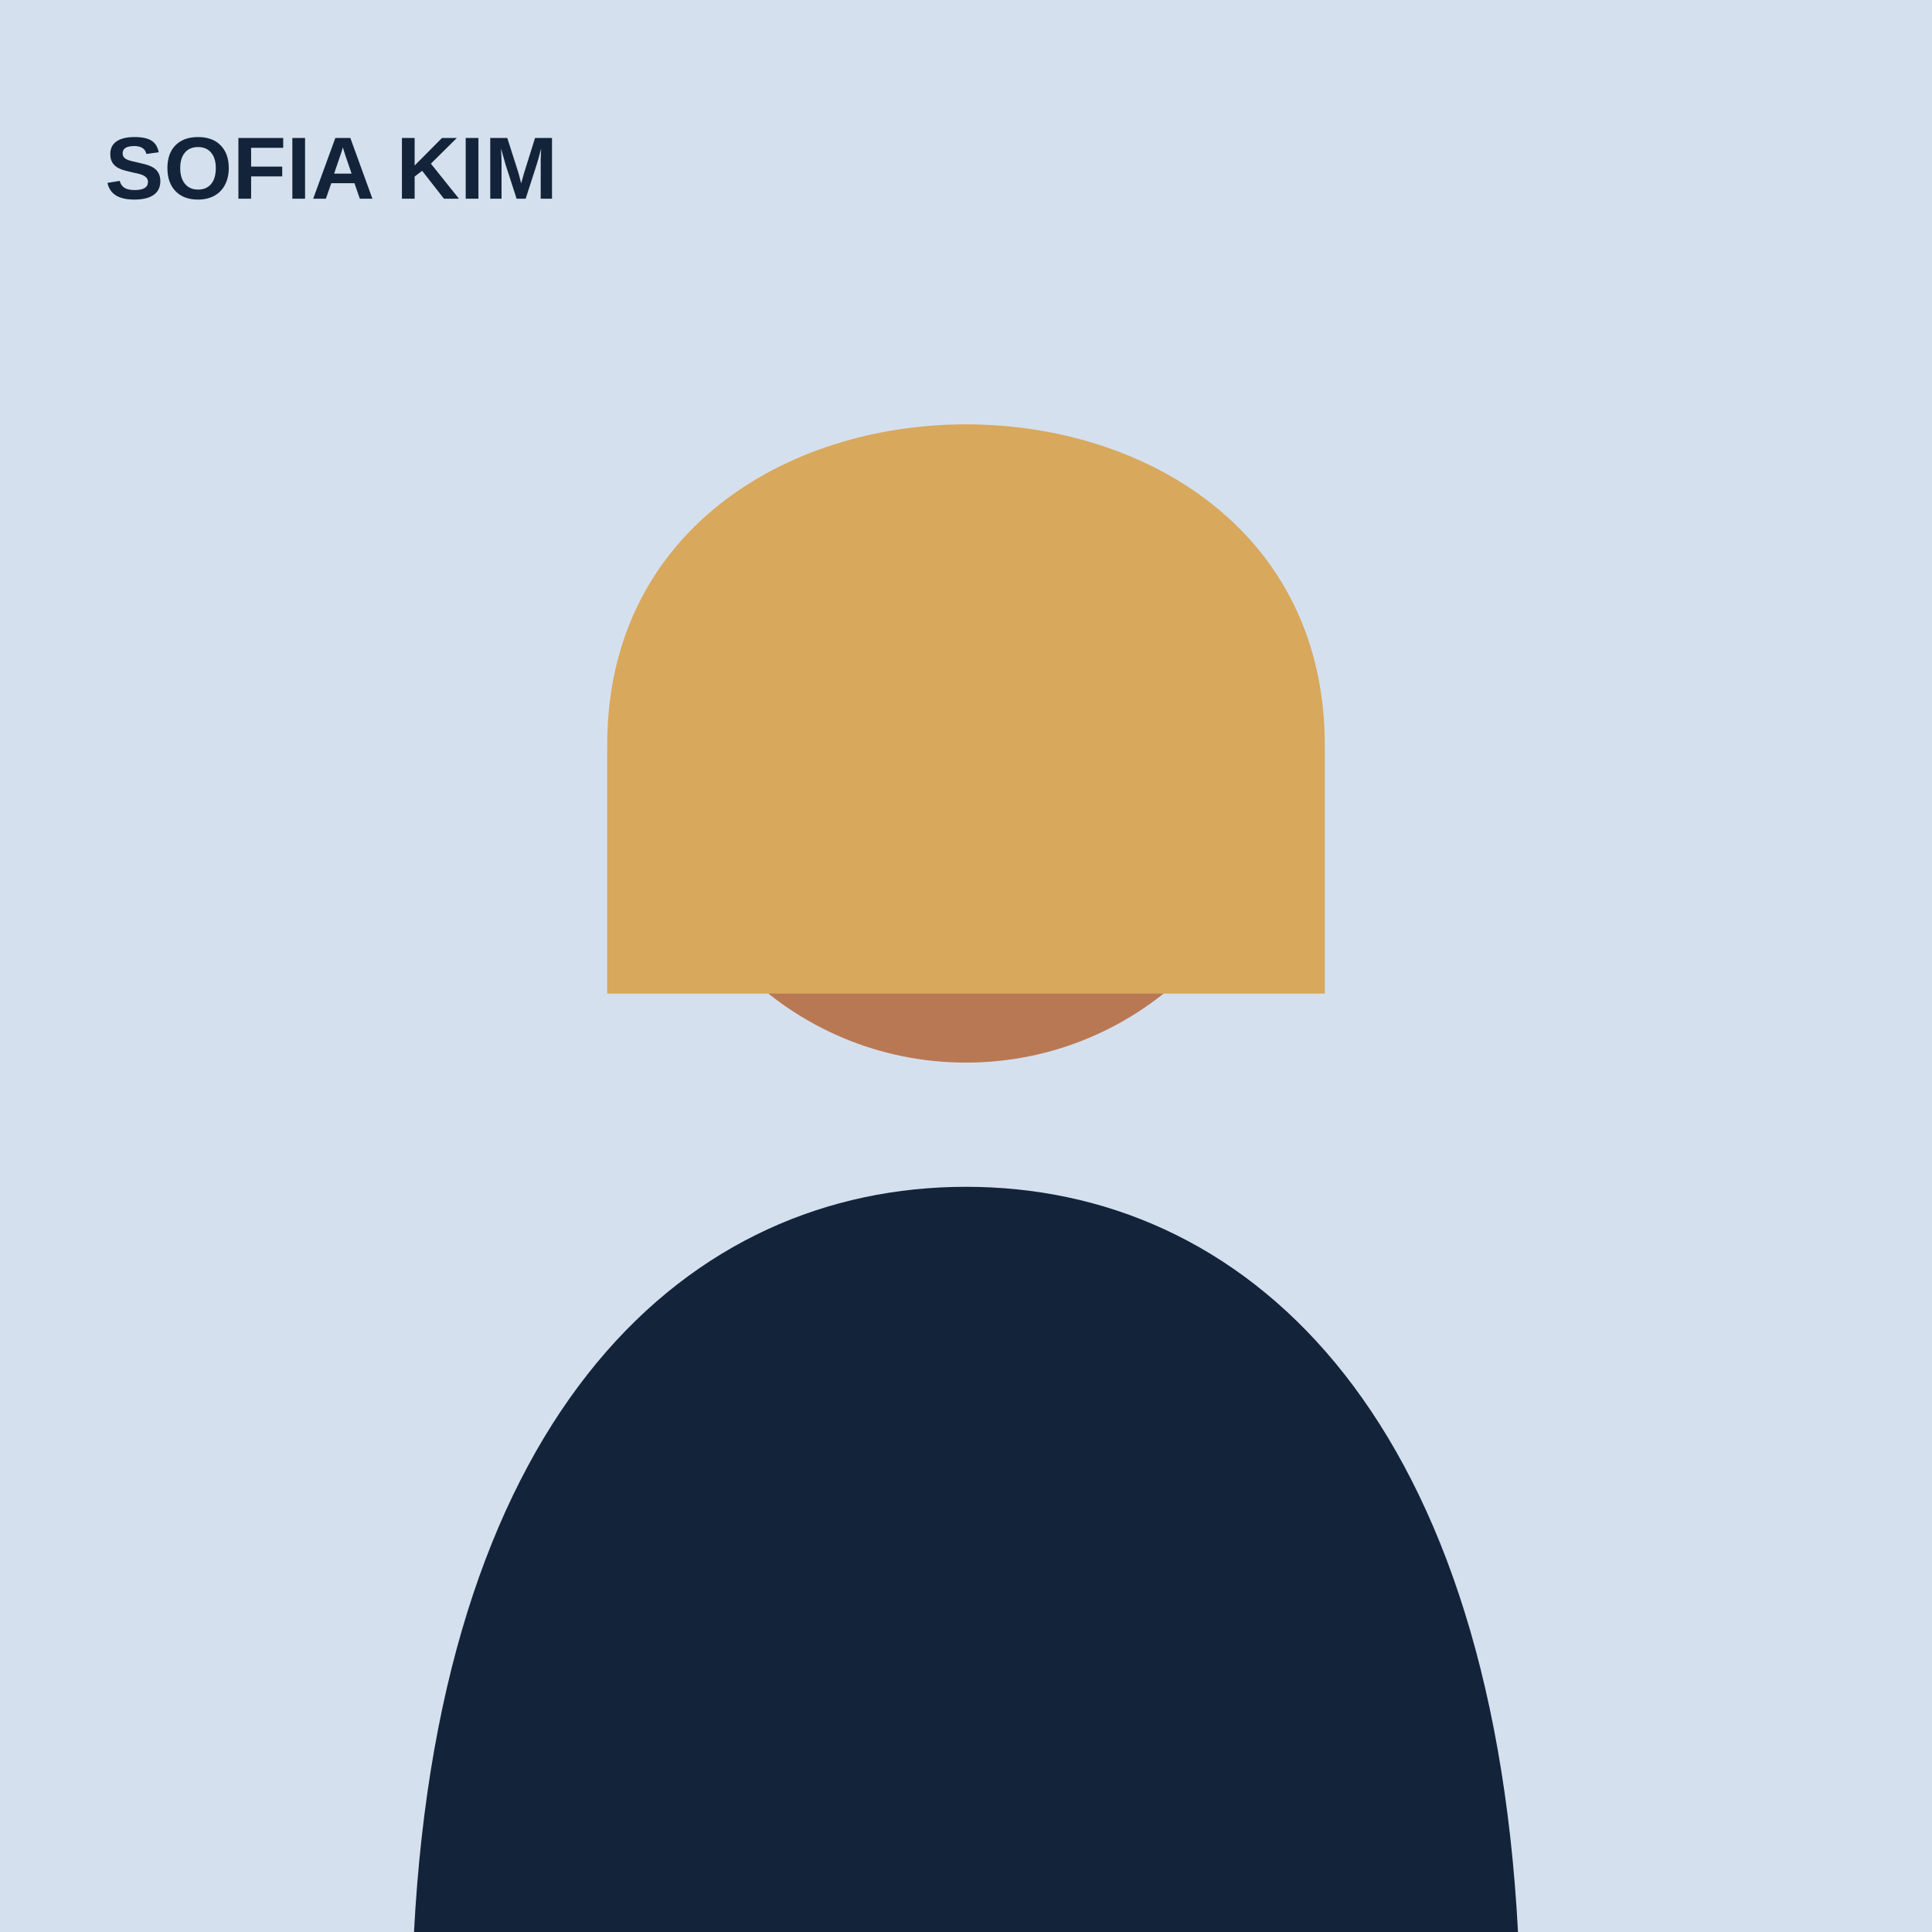
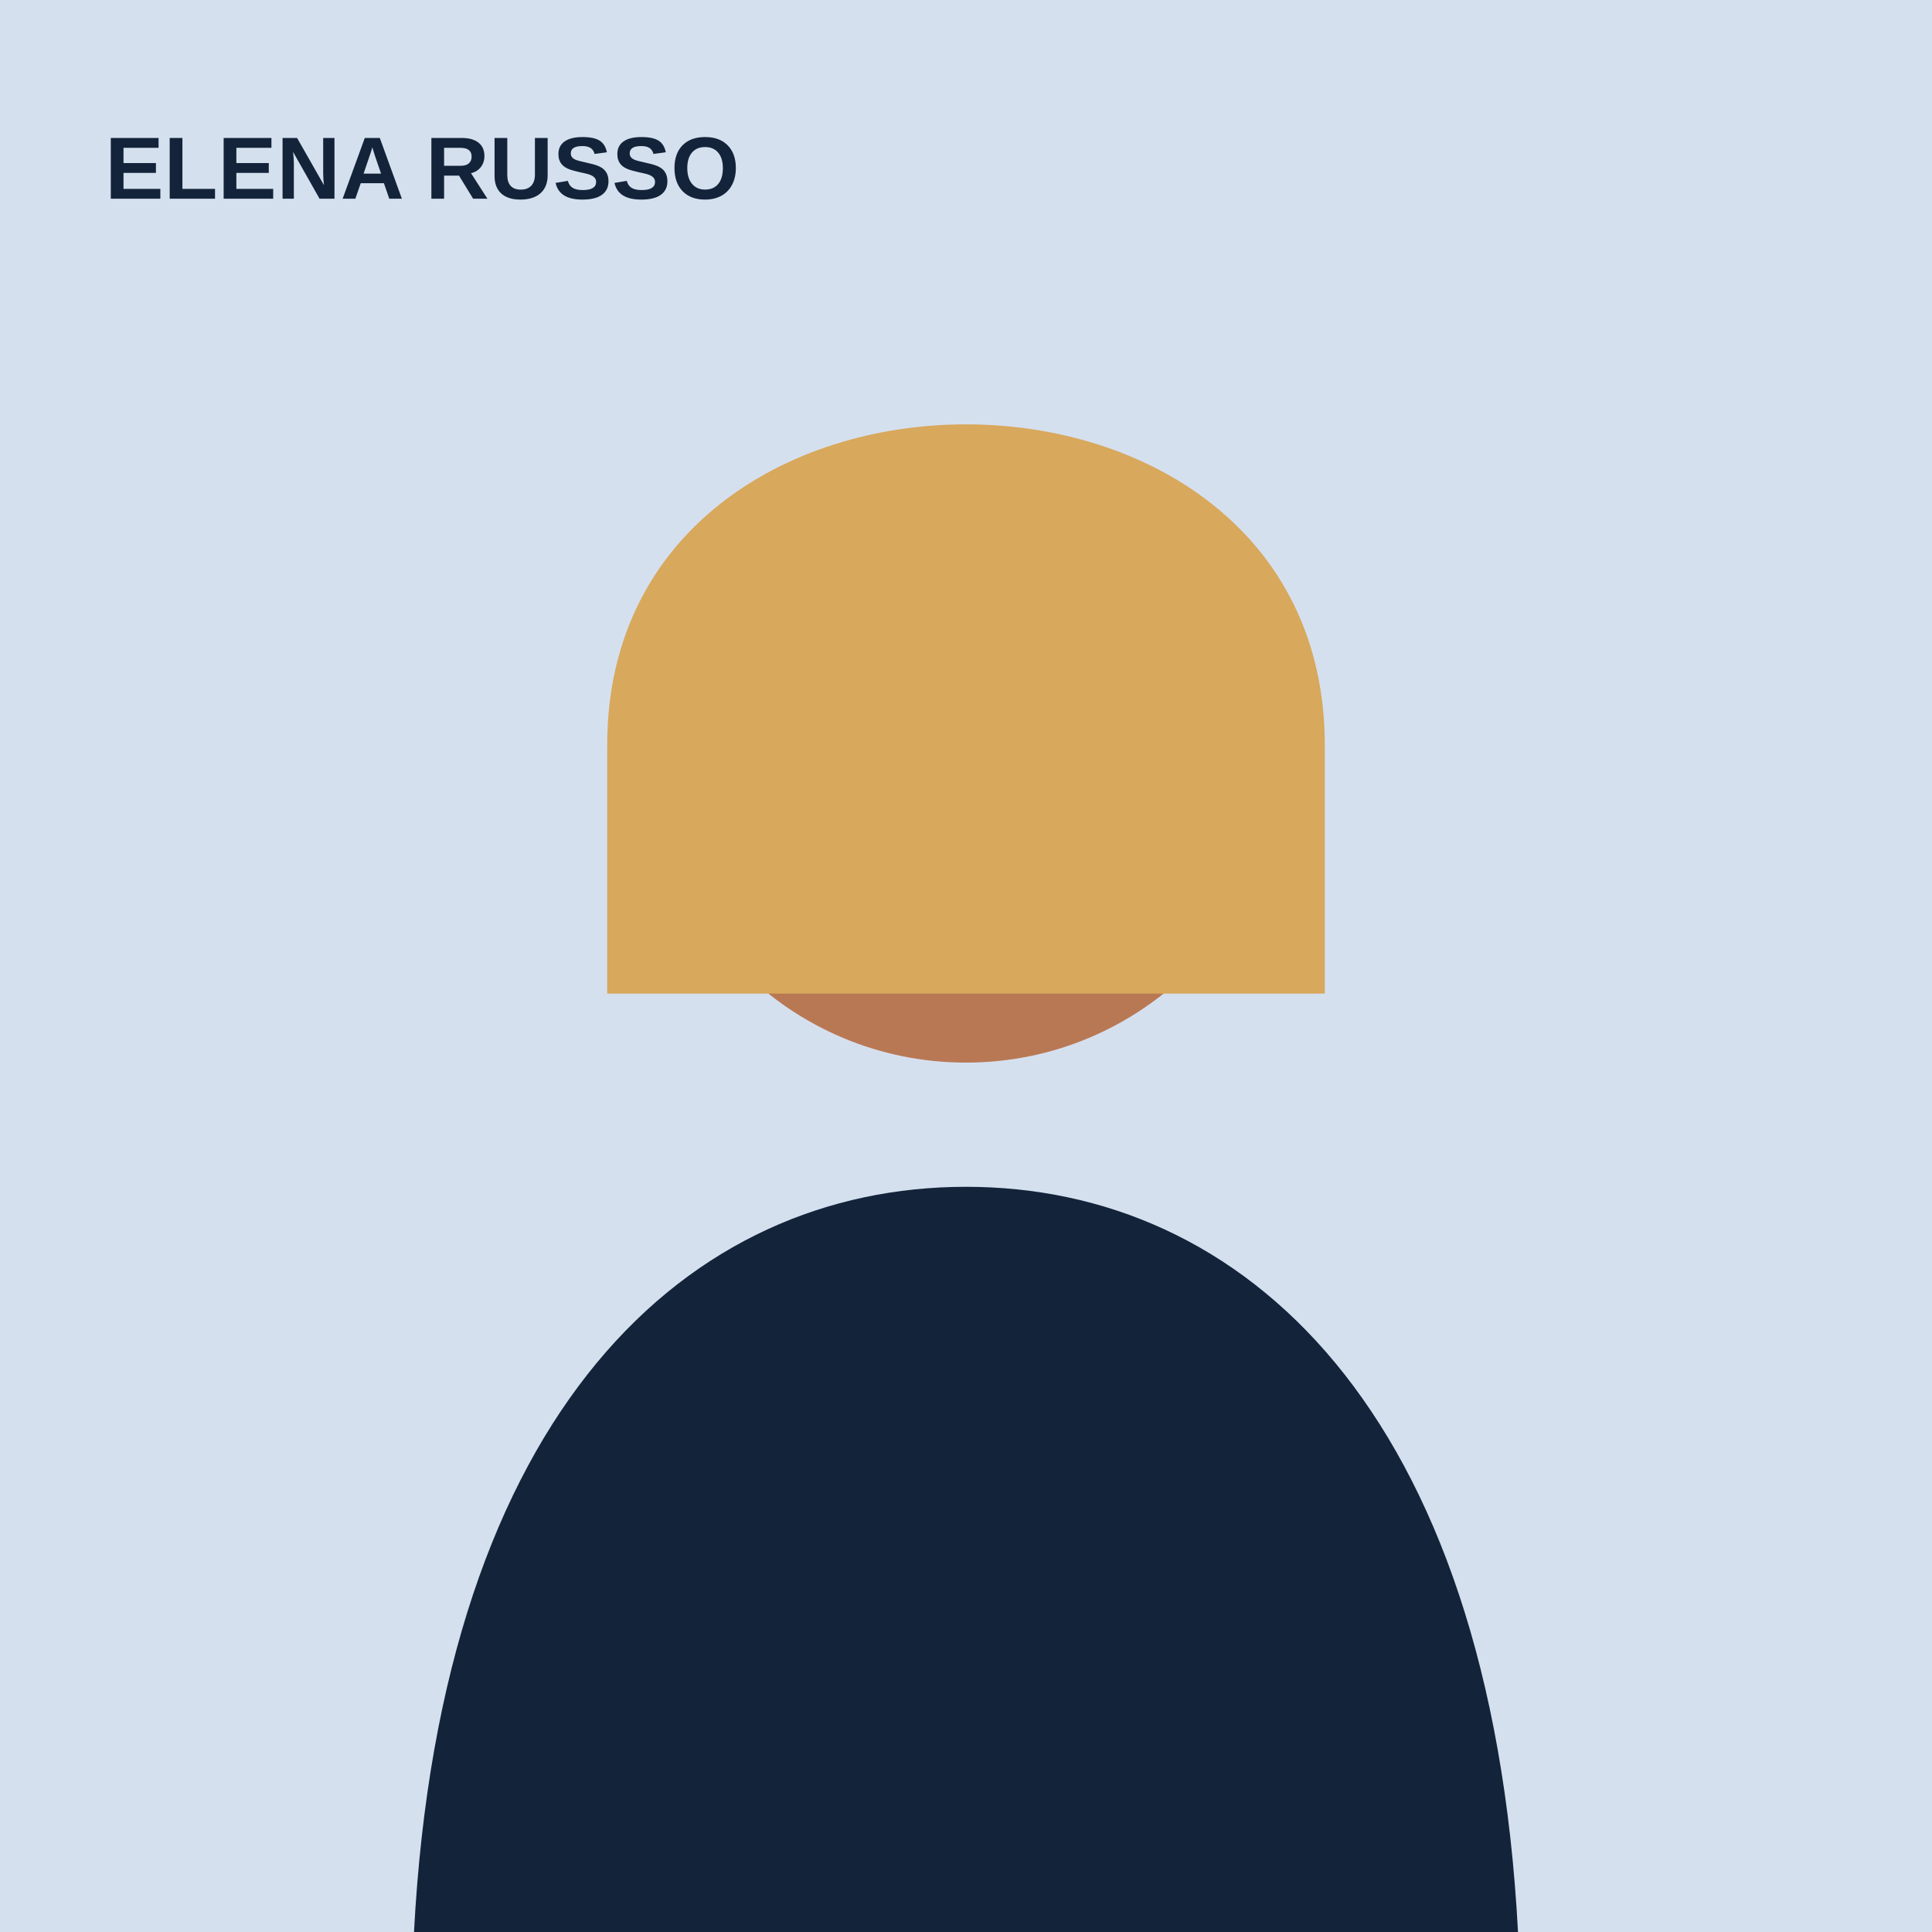
<svg xmlns="http://www.w3.org/2000/svg" viewBox="0 0 700 700">
  <rect width="700" height="700" fill="#d5e0ef" />
  <circle cx="350" cy="270" r="115" fill="#b97854" />
  <path d="M150 700c10-190 100-270 200-270s190 80 200 270" fill="#13243a" />
  <path d="M220 270c0-155 260-155 260 0v90H220Z" fill="#d8a85c" />
-   <text x="38" y="72" fill="#13243a" font-family="Arial,sans-serif" font-size="32" font-weight="700">SOFIA KIM</text>
+   <text x="38" y="72" fill="#13243a" font-family="Arial,sans-serif" font-size="32" font-weight="700">ELENA RUSSO</text>
</svg>
